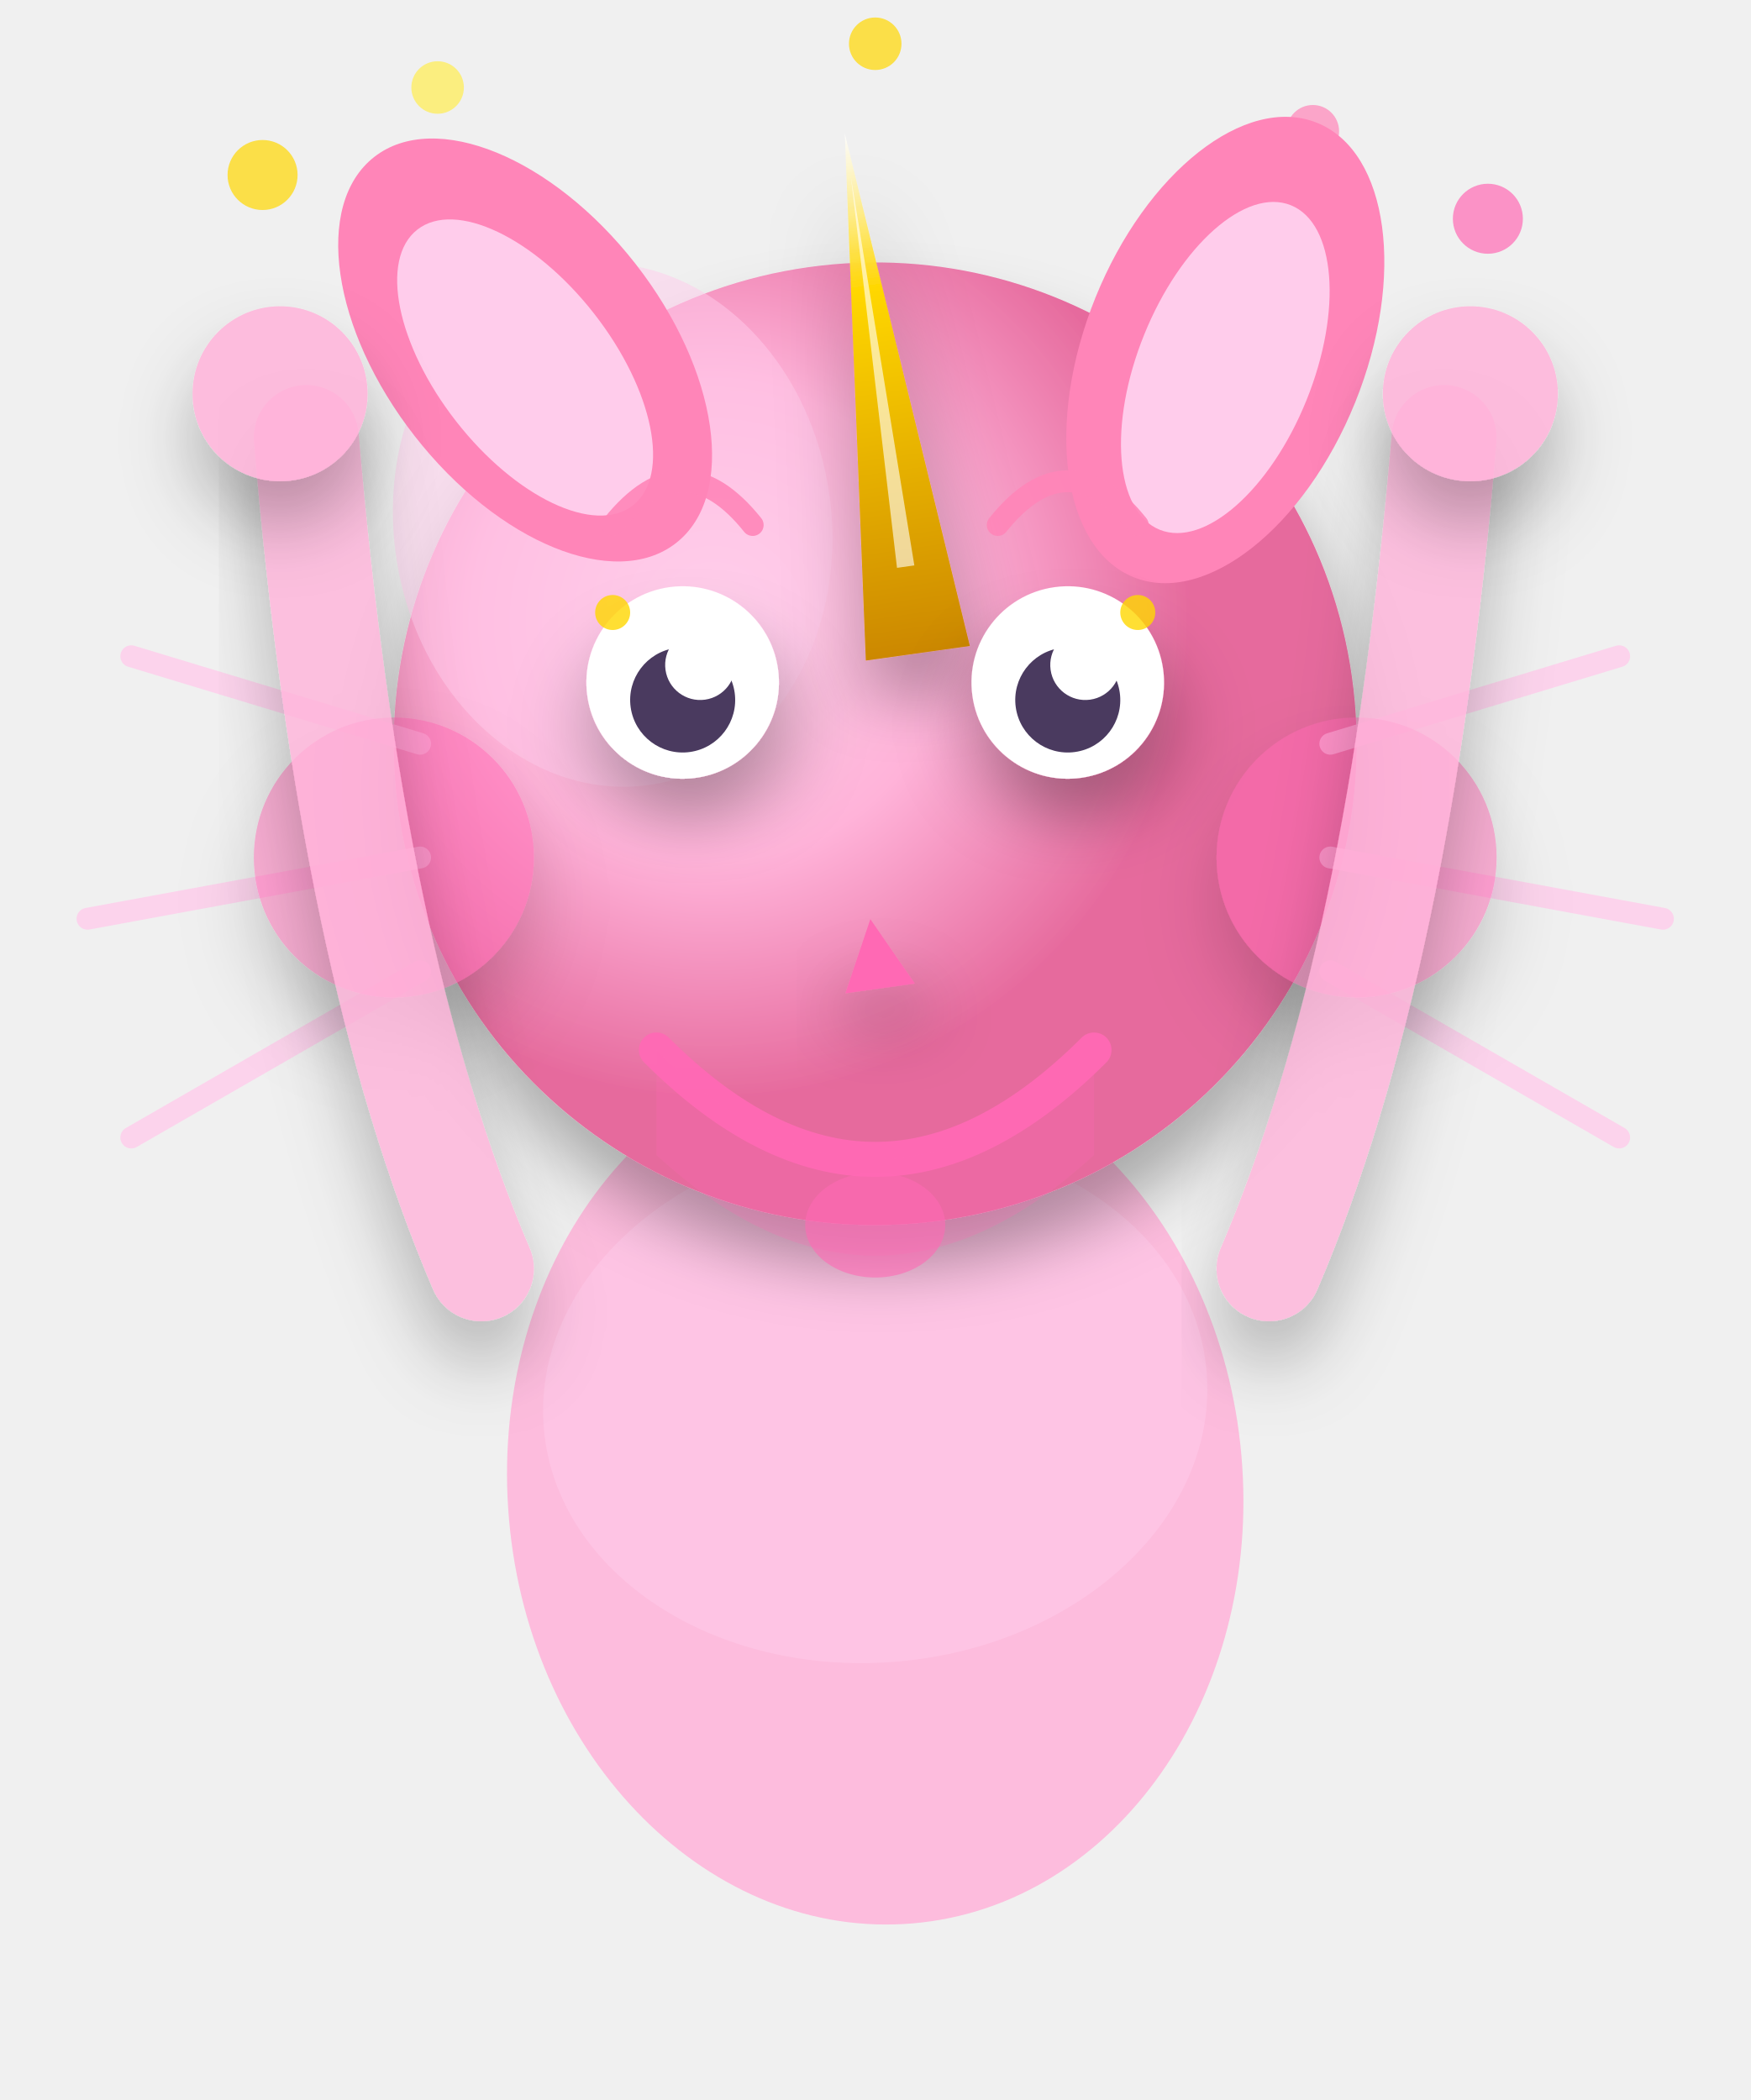
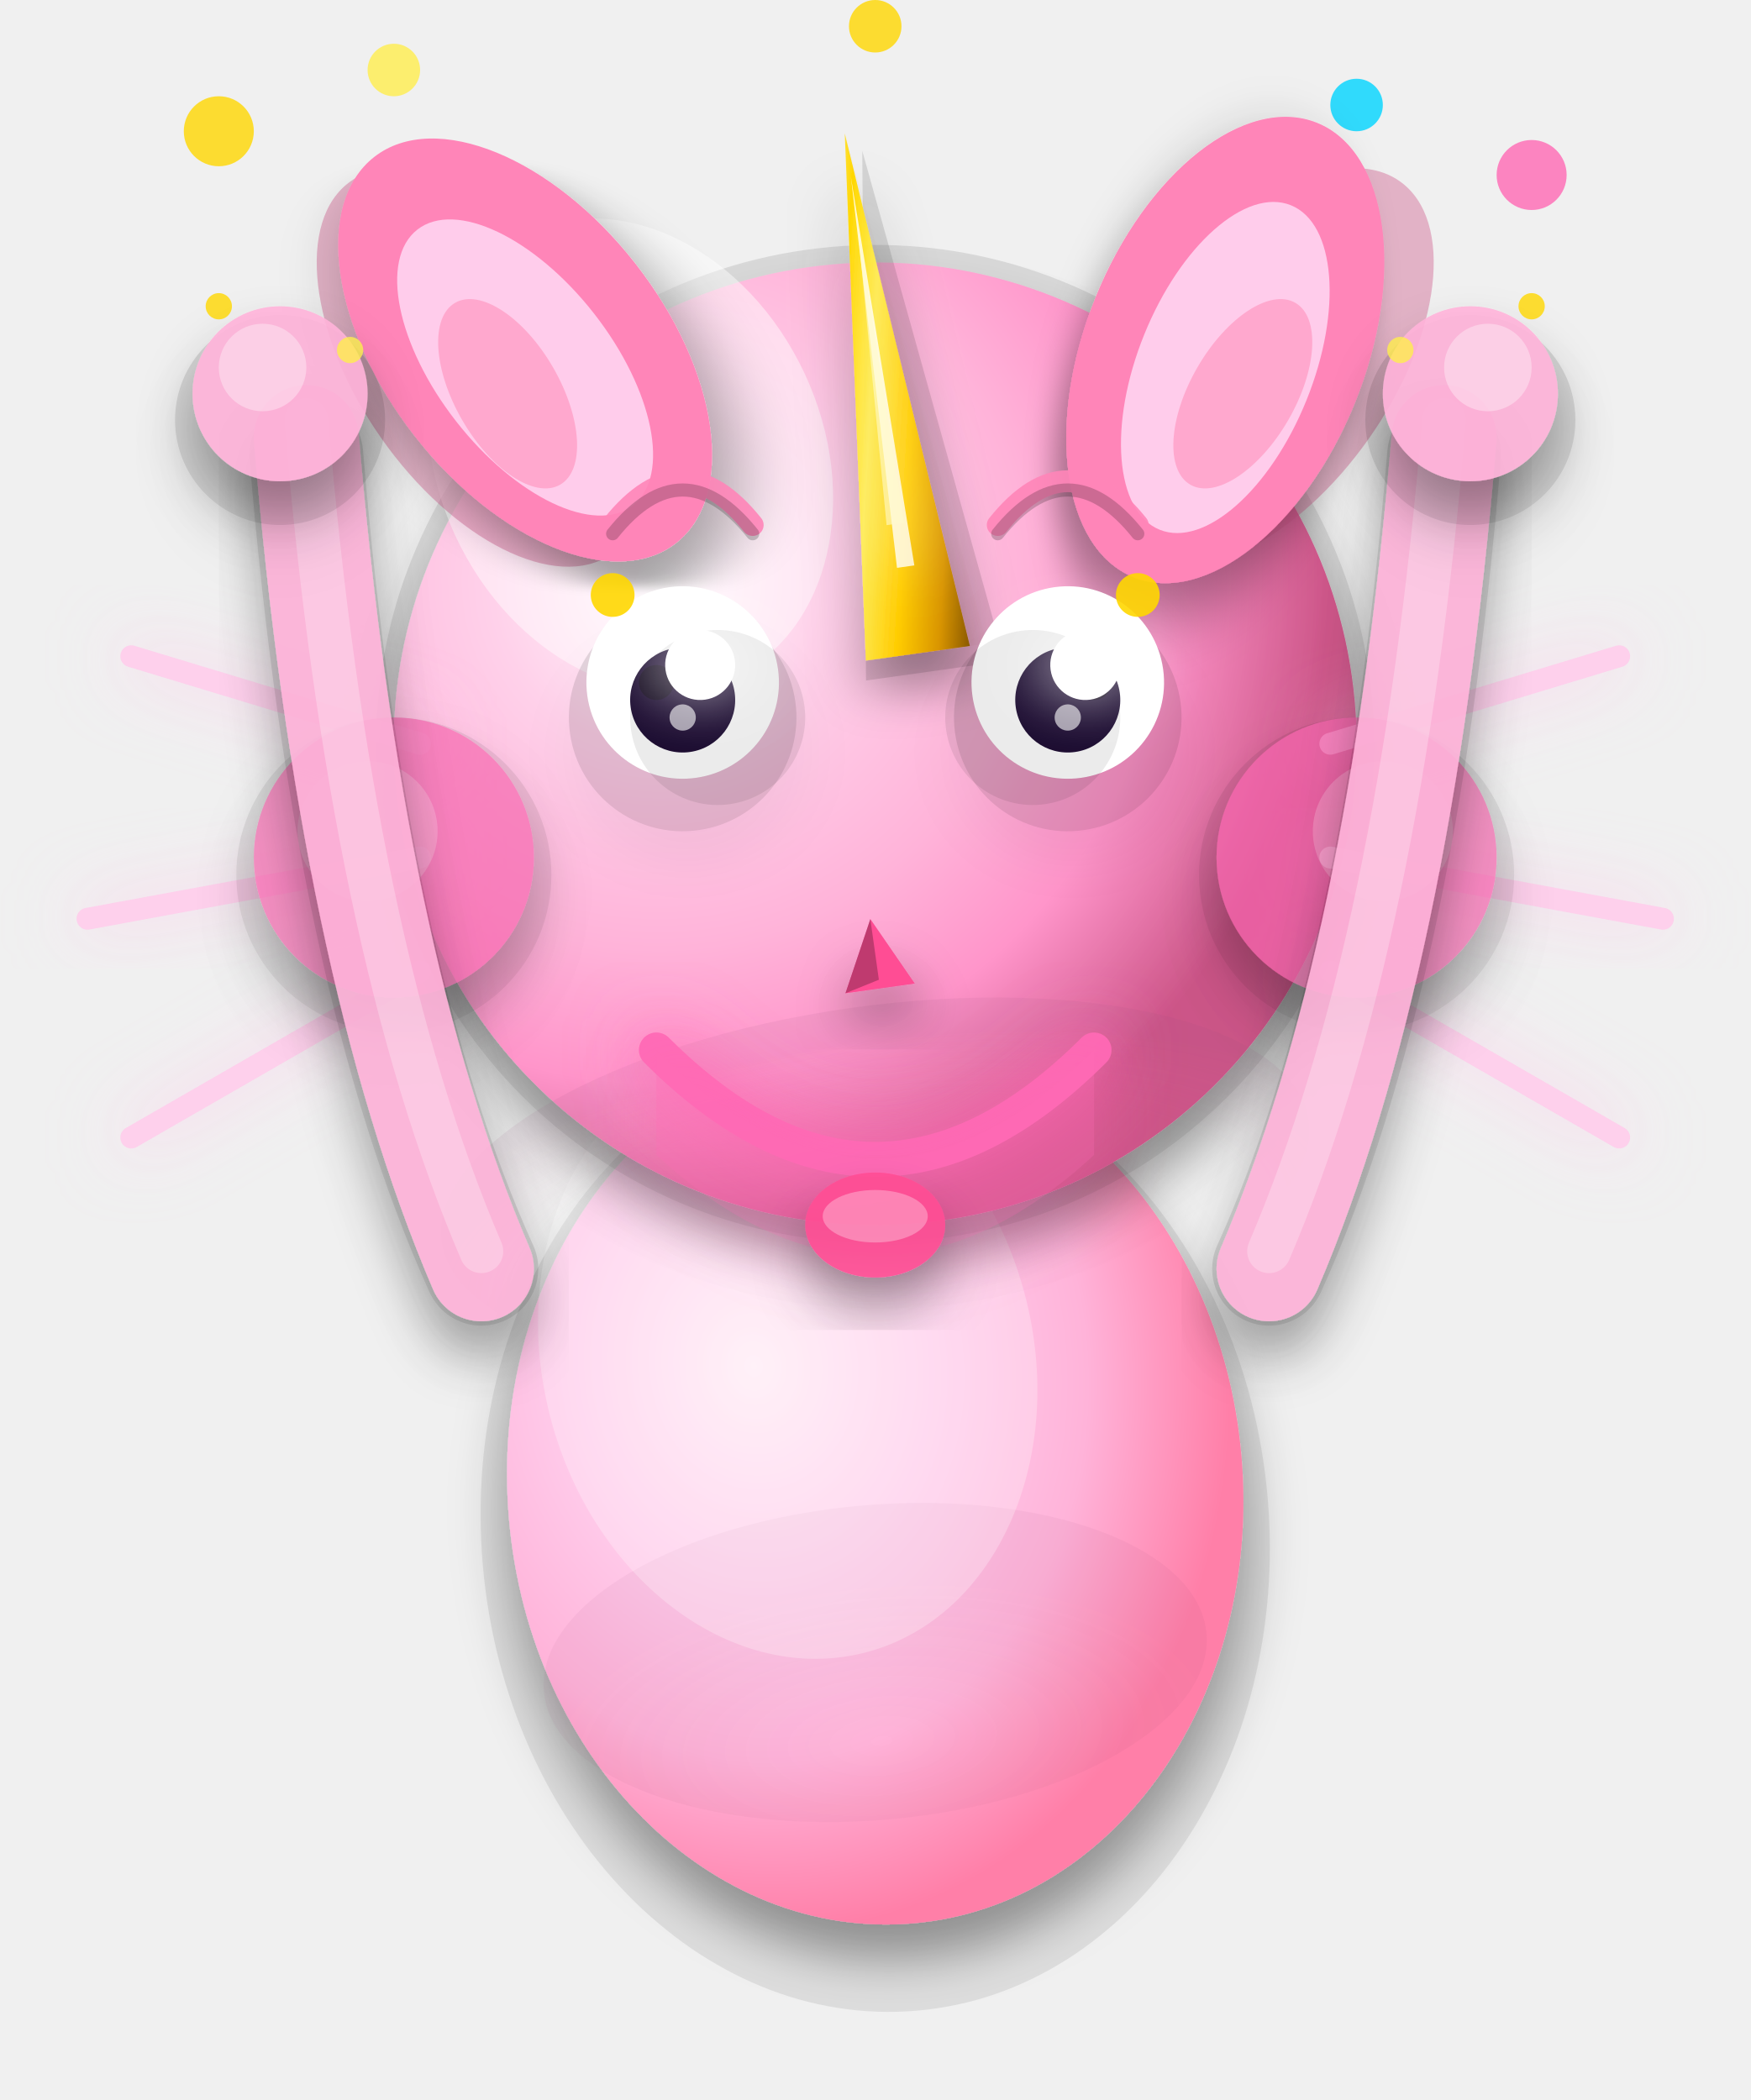
<svg xmlns="http://www.w3.org/2000/svg" viewBox="0 0 200 240">
  <defs>
-     <radialGradient id="headGradCeleb" cx="35%" cy="35%">
-       <stop offset="0%" style="stop-color:#ffd1ea;stop-opacity:1" />
-       <stop offset="50%" style="stop-color:#ffb3d9;stop-opacity:1" />
-       <stop offset="100%" style="stop-color:#e66a9d;stop-opacity:1" />
+     <radialGradient id="headGrad3D" cx="30%" cy="30%" r="70%">
+       <stop offset="0%" style="stop-color:#fff9fd;stop-opacity:1" />
+       <stop offset="25%" style="stop-color:#ffd1ea;stop-opacity:1" />
+       <stop offset="55%" style="stop-color:#ffb3d9;stop-opacity:1" />
+       <stop offset="75%" style="stop-color:#ff95ca;stop-opacity:1" />
+       <stop offset="100%" style="stop-color:#cc5588;stop-opacity:1" />
    </radialGradient>
-     <radialGradient id="bodyGradCeleb" cx="50%" cy="40%">
-       <stop offset="0%" style="stop-color:#ffcceb;stop-opacity:1" />
-       <stop offset="100%" style="stop-color:#ff85b8;stop-opacity:1" />
+     <radialGradient id="headShade3D" cx="50%" cy="70%" r="60%">
+       <stop offset="0%" style="stop-color:rgba(0,0,0,0);stop-opacity:0" />
+       <stop offset="70%" style="stop-color:rgba(200,100,150,0);stop-opacity:0" />
+       <stop offset="100%" style="stop-color:rgba(150,80,120,0.3);stop-opacity:0.3" />
    </radialGradient>
-     <linearGradient id="hornGradCeleb" x1="0%" y1="0%" x2="0%" y2="100%">
-       <stop offset="0%" style="stop-color:#ffffff;stop-opacity:0.8" />
+     <radialGradient id="bodyGrad3D" cx="35%" cy="35%" r="65%">
+       <stop offset="0%" style="stop-color:#ffecf5;stop-opacity:1" />
+       <stop offset="40%" style="stop-color:#ffcceb;stop-opacity:1" />
+       <stop offset="70%" style="stop-color:#ffb3d9;stop-opacity:1" />
+       <stop offset="100%" style="stop-color:#ff7fa8;stop-opacity:1" />
+     </radialGradient>
+     <radialGradient id="bodyShade3D" cx="50%" cy="75%">
+       <stop offset="0%" style="stop-color:rgba(0,0,0,0);stop-opacity:0" />
+       <stop offset="100%" style="stop-color:rgba(150,70,110,0.25);stop-opacity:0.25" />
+     </radialGradient>
+     <linearGradient id="hornGrad3D" x1="0%" y1="0%" x2="100%" y2="100%">
+       <stop offset="0%" style="stop-color:#ffffff;stop-opacity:1" />
+       <stop offset="10%" style="stop-color:#fffacd;stop-opacity:1" />
      <stop offset="30%" style="stop-color:#ffd700;stop-opacity:1" />
-       <stop offset="100%" style="stop-color:#cc8800;stop-opacity:1" />
+       <stop offset="45%" style="stop-color:#ffed4e;stop-opacity:0.95" />
+       <stop offset="65%" style="stop-color:#ffcc00;stop-opacity:1" />
+       <stop offset="85%" style="stop-color:#d99500;stop-opacity:1" />
+       <stop offset="100%" style="stop-color:#8b5a00;stop-opacity:1" />
    </linearGradient>
-     <style>
-       .shine { transition: transform 0.4s ease-out; }
-       svg:hover .shine { transform: translate(4px, -4px); }
-       .character-body {
-         animation: breathe 3.2s ease-in-out infinite;
-         transform-origin: 100px 220px;
-       }
-       @keyframes breathe {
-         0%, 100% { transform: scale(1) translateY(0); }
-         50% { transform: scale(1.04, 1.06) translateY(-4px); }
-       }
-     </style>
-     <filter id="shadowCeleb" x="-50%" y="-50%" width="250%" height="250%">
-       <feGaussianBlur in="SourceAlpha" stdDeviation="4" />
-       <feOffset dx="0" dy="5" result="offsetblur" />
+     <linearGradient id="hornShade3D" x1="100%" y1="0%" x2="0%" y2="100%">
+       <stop offset="0%" style="stop-color:rgba(150,70,50,0);stop-opacity:0" />
+       <stop offset="50%" style="stop-color:rgba(150,70,50,0.15);stop-opacity:0.15" />
+       <stop offset="100%" style="stop-color:rgba(100,50,30,0.4);stop-opacity:0.4" />
+     </linearGradient>
+     <filter id="dropShadow3D" x="-50%" y="-50%" width="200%" height="200%">
+       <feGaussianBlur in="SourceAlpha" stdDeviation="3" />
+       <feOffset dx="0" dy="4" result="offsetblur" />
      <feComponentTransfer>
-         <feFuncA type="linear" slope="0.3" />
+         <feFuncA type="linear" slope="0.35" />
      </feComponentTransfer>
      <feMerge>
        <feMergeNode />
        <feMergeNode in="SourceGraphic" />
      </feMerge>
    </filter>
+     <filter id="innerShadow" x="-100%" y="-100%" width="300%" height="300%">
+       <feGaussianBlur in="SourceAlpha" stdDeviation="4" />
+       <feOffset dx="0" dy="3" result="offsetblur" />
+       <feFlood flood-color="#000000" flood-opacity="0.2" result="offsetcolor" />
+       <feComposite in="offsetcolor" in2="offsetblur" operator="in" result="offsetblur" />
+       <feComposite in="offsetblur" in2="SourceAlpha" operator="in" result="offsetblur" />
+       <feMerge>
+         <feMergeNode in="offsetblur" />
+         <feMergeNode in="SourceGraphic" />
+       </feMerge>
+     </filter>
+     <filter id="glow3D" x="-80%" y="-80%" width="260%" height="260%">
+       <feGaussianBlur stdDeviation="4" result="coloredBlur" />
+       <feMerge>
+         <feMergeNode in="coloredBlur" />
+         <feMergeNode in="SourceGraphic" />
+       </feMerge>
+     </filter>
+     <style>
+       @keyframes float3D {
+         0%, 100% { transform: translateY(0px) rotateX(0deg); }
+         50% { transform: translateY(-5px) rotateX(2deg); }
+       }
+       @keyframes twinkle3D {
+         0%, 100% { opacity: 0.3; filter: brightness(1); }
+         50% { opacity: 1; filter: brightness(1.3); }
+       }
+       @keyframes rotate3D {
+         0% { transform: rotateY(0deg); }
+         100% { transform: rotateY(360deg); }
+       }
+       .shine { transition: transform 0.4s ease-out; }
+       svg:hover .shine { transform: translate(5px, -5px) scale(1.1); }
+       .char-body { animation: float3D 3.5s ease-in-out infinite; }
+       .sparkle3D { animation: twinkle3D 2.5s ease-in-out infinite; }
+     </style>
  </defs>
-   <circle cx="30" cy="20" r="4" fill="#ffd700" opacity="0.7" />
-   <circle cx="170" cy="25" r="4" fill="#ff69b4" opacity="0.7" />
-   <circle cx="50" cy="10" r="3" fill="#ffed4e" opacity="0.7" />
-   <circle cx="150" cy="15" r="3" fill="#ff85b8" opacity="0.7" />
-   <circle cx="100" cy="5" r="3" fill="#ffd700" opacity="0.7" />
-   <g class="character-body">
-     <ellipse cx="100" cy="170" rx="42" ry="50" fill="#ffb3d9" opacity="0.85" transform="rotate(-5 100 170)" />
-     <ellipse cx="100" cy="160" rx="38" ry="30" fill="#ffcceb" opacity="0.5" transform="rotate(-5 100 160)" />
-     <circle cx="100" cy="85" r="55" fill="url(#headGradCeleb)" filter="url(#shadowCeleb)" transform="rotate(-8 100 85)" />
-     <ellipse cx="70" cy="60" rx="25" ry="30" fill="#ffcceb" opacity="0.5" transform="rotate(-8 70 60)" />
-     <ellipse cx="60" cy="40" rx="16" ry="28" fill="#ff85b8" transform="rotate(-30 60 40) rotate(-8 60 40)" />
+   <circle cx="25" cy="15" r="4" fill="#ffd700" opacity="0.8" class="sparkle3D" />
+   <circle cx="175" cy="20" r="4" fill="#ff69b4" opacity="0.8" class="sparkle3D" />
+   <circle cx="45" cy="8" r="3" fill="#ffed4e" opacity="0.8" class="sparkle3D" />
+   <circle cx="155" cy="12" r="3" fill="#00d4ff" opacity="0.8" class="sparkle3D" />
+   <circle cx="100" cy="3" r="3" fill="#ffd700" opacity="0.8" class="sparkle3D" />
+   <g class="char-body">
+     <ellipse cx="100" cy="175" rx="45" ry="55" fill="#000000" opacity="0.08" transform="rotate(-5 100 175)" />
+     <ellipse cx="100" cy="170" rx="42" ry="50" fill="url(#bodyGrad3D)" filter="url(#dropShadow3D)" transform="rotate(-5 100 170)" />
+     <ellipse cx="100" cy="190" rx="38" ry="18" fill="url(#bodyShade3D)" transform="rotate(-5 100 190)" />
+     <ellipse cx="90" cy="155" rx="28" ry="35" fill="#ffffff" opacity="0.25" transform="rotate(-15 90 155)" />
+     <circle cx="100" cy="85" r="57" fill="#000000" opacity="0.1" filter="url(#dropShadow3D)" transform="rotate(-8 100 85)" />
+     <circle cx="100" cy="85" r="55" fill="url(#headGrad3D)" filter="url(#dropShadow3D)" transform="rotate(-8 100 85)" />
+     <ellipse cx="100" cy="135" rx="50" ry="20" fill="url(#headShade3D)" transform="rotate(-8 100 135)" />
+     <ellipse class="shine" cx="72" cy="52" rx="22" ry="28" fill="#ffffff" opacity="0.45" transform="rotate(-25 72 52)" />
+     <circle class="shine" cx="68" cy="48" r="7" fill="#ffffff" opacity="0.6" />
+     <ellipse cx="55" cy="42" rx="14" ry="26" fill="#cc5588" opacity="0.4" transform="rotate(-35 55 42)" />
+     <ellipse cx="60" cy="40" rx="16" ry="28" fill="#ff85b8" transform="rotate(-30 60 40) rotate(-8 60 40)" filter="url(#dropShadow3D)" />
    <ellipse cx="60" cy="42" rx="10" ry="20" fill="#ffcceb" transform="rotate(-30 60 42) rotate(-8 60 42)" />
-     <ellipse cx="140" cy="40" rx="16" ry="28" fill="#ff85b8" transform="rotate(30 140 40) rotate(-8 140 40)" />
+     <ellipse cx="58" cy="45" rx="6" ry="12" fill="#ff5588" opacity="0.3" transform="rotate(-30 58 45)" />
+     <ellipse cx="145" cy="42" rx="14" ry="26" fill="#cc5588" opacity="0.4" transform="rotate(35 145 42)" />
+     <ellipse cx="140" cy="40" rx="16" ry="28" fill="#ff85b8" transform="rotate(30 140 40) rotate(-8 140 40)" filter="url(#dropShadow3D)" />
    <ellipse cx="140" cy="42" rx="10" ry="20" fill="#ffcceb" transform="rotate(30 140 42) rotate(-8 140 42)" />
-     <polygon points="100,15 94,75 106,75" fill="url(#hornGradCeleb)" filter="url(#shadowCeleb)" transform="rotate(-8 100 40)" />
-     <polygon points="100,20 99,65 101,65" fill="#ffffff" opacity="0.6" transform="rotate(-8 100 40)" />
-     <circle cx="78" cy="78" r="11" fill="#ffffff" filter="url(#shadowCeleb)" transform="rotate(-8 78 78)" />
-     <circle cx="78" cy="80" r="6" fill="#4a3a5f" transform="rotate(-8 78 80)" />
-     <circle cx="80" cy="76" r="4" fill="#ffffff" transform="rotate(-8 80 76)" />
-     <circle cx="122" cy="78" r="11" fill="#ffffff" filter="url(#shadowCeleb)" transform="rotate(-8 122 78)" />
-     <circle cx="122" cy="80" r="6" fill="#4a3a5f" transform="rotate(-8 122 80)" />
-     <circle cx="124" cy="76" r="4" fill="#ffffff" transform="rotate(-8 124 76)" />
-     <circle cx="70" cy="70" r="2" fill="#ffd700" opacity="0.8" transform="rotate(-8 70 70)" />
-     <circle cx="130" cy="70" r="2" fill="#ffd700" opacity="0.8" transform="rotate(-8 130 70)" />
-     <polygon points="100,105 96,113 104,113" fill="#ff69b4" filter="url(#shadowCeleb)" transform="rotate(-8 100 109)" />
-     <path d="M 75 120 Q 100 145 125 120" stroke="#ff69b4" stroke-width="4" fill="none" stroke-linecap="round" opacity="0.95" />
-     <path d="M 75 120 Q 100 145 125 120 L 125 132 Q 100 155 75 132 Z" fill="#ff69b4" opacity="0.25" />
-     <ellipse cx="100" cy="140" rx="8" ry="6" fill="#ff69b4" opacity="0.6" />
-     <line x1="48" y1="85" x2="15" y2="75" stroke="#ffcceb" stroke-width="2.5" stroke-linecap="round" opacity="0.8" />
-     <line x1="48" y1="98" x2="10" y2="105" stroke="#ffcceb" stroke-width="2.5" stroke-linecap="round" opacity="0.8" />
-     <line x1="48" y1="111" x2="15" y2="130" stroke="#ffcceb" stroke-width="2.5" stroke-linecap="round" opacity="0.8" />
-     <line x1="152" y1="85" x2="185" y2="75" stroke="#ffcceb" stroke-width="2.5" stroke-linecap="round" opacity="0.8" />
-     <line x1="152" y1="98" x2="190" y2="105" stroke="#ffcceb" stroke-width="2.5" stroke-linecap="round" opacity="0.8" />
-     <line x1="152" y1="111" x2="185" y2="130" stroke="#ffcceb" stroke-width="2.5" stroke-linecap="round" opacity="0.8" />
-     <circle cx="45" cy="98" r="16" fill="#ff69b4" opacity="0.5" filter="url(#shadowCeleb)" />
-     <circle cx="155" cy="98" r="16" fill="#ff69b4" opacity="0.5" filter="url(#shadowCeleb)" />
+     <ellipse cx="142" cy="45" rx="6" ry="12" fill="#ff5588" opacity="0.3" transform="rotate(30 142 45)" />
+     <polygon points="100,15 92,75 108,75" fill="#000000" opacity="0.12" transform="translate(2, 2) rotate(-8 100 40)" />
+     <polygon points="100,15 94,75 106,75" fill="url(#hornGrad3D)" filter="url(#dropShadow3D)" transform="rotate(-8 100 40)" />
+     <polygon points="100,15 106,75 108,75 100,15" fill="url(#hornShade3D)" transform="rotate(-8 100 40)" />
+     <polygon class="shine" points="100,20 99,65 101,65" fill="#ffffff" opacity="0.8" transform="rotate(-8 100 40)" filter="url(#glow3D)" />
+     <polygon points="100,25 98.5,60 100.5,60" fill="#fffacd" opacity="0.6" transform="rotate(-8 100 40)" />
+     <circle cx="78" cy="82" r="13" fill="#000000" opacity="0.12" filter="url(#dropShadow3D)" transform="rotate(-8 78 82)" />
+     <circle cx="78" cy="78" r="11" fill="#ffffff" filter="url(#innerShadow)" transform="rotate(-8 78 78)" />
+     <circle cx="82" cy="82" r="10" fill="#000000" opacity="0.08" transform="rotate(-8 82 82)" />
+     <circle cx="78" cy="80" r="6" fill="#1a0a2f" transform="rotate(-8 78 80)" />
+     <circle cx="75" cy="78" r="2" fill="#000000" opacity="0.4" transform="rotate(-8 75 78)" />
+     <circle class="shine" cx="80" cy="76" r="4" fill="#ffffff" transform="rotate(-8 80 76)" filter="url(#glow3D)" />
+     <circle cx="78" cy="82" r="1.5" fill="#ffffff" opacity="0.6" transform="rotate(-8 78 82)" />
+     <circle cx="122" cy="82" r="13" fill="#000000" opacity="0.12" filter="url(#dropShadow3D)" transform="rotate(-8 122 82)" />
+     <circle cx="122" cy="78" r="11" fill="#ffffff" filter="url(#innerShadow)" transform="rotate(-8 122 78)" />
+     <circle cx="118" cy="82" r="10" fill="#000000" opacity="0.08" transform="rotate(-8 118 82)" />
+     <circle cx="122" cy="80" r="6" fill="#1a0a2f" transform="rotate(-8 122 80)" />
+     <circle cx="125" cy="78" r="2" fill="#000000" opacity="0.4" transform="rotate(-8 125 78)" />
+     <circle class="shine" cx="124" cy="76" r="4" fill="#ffffff" transform="rotate(-8 124 76)" filter="url(#glow3D)" />
+     <circle cx="122" cy="82" r="1.5" fill="#ffffff" opacity="0.6" transform="rotate(-8 122 82)" />
+     <circle cx="70" cy="68" r="2.5" fill="#ffd700" opacity="0.9" class="sparkle3D" transform="rotate(-8 70 68)" />
+     <circle cx="130" cy="68" r="2.5" fill="#ffd700" opacity="0.9" class="sparkle3D" transform="rotate(-8 130 68)" />
+     <polygon points="100,105 96,113 104,113" fill="#000000" opacity="0.1" filter="url(#dropShadow3D)" transform="rotate(-8 100 109)" />
+     <polygon points="100,105 96,113 104,113" fill="#ff4d94" filter="url(#dropShadow3D)" transform="rotate(-8 100 109)" />
+     <polygon points="100,105 96,113 100,112" fill="#000000" opacity="0.25" transform="rotate(-8 100 109)" />
+     <path d="M 75 120 Q 100 145 125 120" stroke="#ff69b4" stroke-width="4" fill="none" stroke-linecap="round" opacity="0.95" filter="url(#glow3D)" />
+     <path d="M 75 120 Q 100 145 125 120 L 125 132 Q 100 155 75 132 Z" fill="#ff69b4" opacity="0.35" filter="url(#glow3D)" />
+     <ellipse cx="100" cy="140" rx="8" ry="6" fill="#ff4d94" opacity="0.9" filter="url(#dropShadow3D)" />
+     <ellipse cx="100" cy="139" rx="6" ry="3" fill="#ffffff" opacity="0.3" />
+     <line x1="48" y1="85" x2="15" y2="75" stroke="#ffcceb" stroke-width="2.5" stroke-linecap="round" opacity="0.9" filter="url(#glow3D)" />
+     <line x1="48" y1="98" x2="10" y2="105" stroke="#ffcceb" stroke-width="2.5" stroke-linecap="round" opacity="0.9" filter="url(#glow3D)" />
+     <line x1="48" y1="111" x2="15" y2="130" stroke="#ffcceb" stroke-width="2.5" stroke-linecap="round" opacity="0.9" filter="url(#glow3D)" />
+     <line x1="152" y1="85" x2="185" y2="75" stroke="#ffcceb" stroke-width="2.5" stroke-linecap="round" opacity="0.9" filter="url(#glow3D)" />
+     <line x1="152" y1="98" x2="190" y2="105" stroke="#ffcceb" stroke-width="2.5" stroke-linecap="round" opacity="0.9" filter="url(#glow3D)" />
+     <line x1="152" y1="111" x2="185" y2="130" stroke="#ffcceb" stroke-width="2.5" stroke-linecap="round" opacity="0.9" filter="url(#glow3D)" />
+     <circle cx="45" cy="100" r="18" fill="#000000" opacity="0.08" filter="url(#dropShadow3D)" />
+     <circle cx="45" cy="98" r="16" fill="#ff69b4" opacity="0.65" filter="url(#dropShadow3D)" />
+     <circle cx="42" cy="95" r="8" fill="#ffffff" opacity="0.2" />
+     <circle cx="155" cy="100" r="18" fill="#000000" opacity="0.08" filter="url(#dropShadow3D)" />
+     <circle cx="155" cy="98" r="16" fill="#ff69b4" opacity="0.65" filter="url(#dropShadow3D)" />
+     <circle cx="158" cy="95" r="8" fill="#ffffff" opacity="0.2" />
    <path d="M 70 60 Q 78 50 86 60" stroke="#ff85b8" stroke-width="2.5" fill="none" stroke-linecap="round" opacity="0.9" />
    <path d="M 114 60 Q 122 50 130 60" stroke="#ff85b8" stroke-width="2.5" fill="none" stroke-linecap="round" opacity="0.9" />
-     <path d="M 55 145 Q 40 110 35 50" stroke="#ffb3d9" stroke-width="12" fill="none" stroke-linecap="round" opacity="0.8" filter="url(#shadowCeleb)" />
-     <circle cx="32" cy="45" r="10" fill="#ffb3d9" opacity="0.85" filter="url(#shadowCeleb)" />
-     <path d="M 145 145 Q 160 110 165 50" stroke="#ffb3d9" stroke-width="12" fill="none" stroke-linecap="round" opacity="0.8" filter="url(#shadowCeleb)" />
-     <circle cx="168" cy="45" r="10" fill="#ffb3d9" opacity="0.85" filter="url(#shadowCeleb)" />
+     <path d="M 70 61 Q 78 51 86 61" stroke="#000000" stroke-width="1.5" fill="none" stroke-linecap="round" opacity="0.2" />
+     <path d="M 114 61 Q 122 51 130 61" stroke="#000000" stroke-width="1.5" fill="none" stroke-linecap="round" opacity="0.2" />
+     <path d="M 55 145 Q 40 112 35 52" stroke="#000000" stroke-width="13" fill="none" stroke-linecap="round" opacity="0.12" filter="url(#dropShadow3D)" />
+     <path d="M 55 145 Q 40 110 35 50" stroke="#ffb3d9" stroke-width="12" fill="none" stroke-linecap="round" opacity="0.9" filter="url(#dropShadow3D)" />
+     <path d="M 55 143 Q 40 108 35 48" stroke="#ffffff" stroke-width="5" fill="none" stroke-linecap="round" opacity="0.25" />
+     <circle cx="32" cy="48" r="12" fill="#000000" opacity="0.12" filter="url(#dropShadow3D)" />
+     <circle cx="32" cy="45" r="10" fill="#ffb3d9" opacity="0.9" filter="url(#dropShadow3D)" />
+     <circle class="shine" cx="30" cy="42" r="5" fill="#ffffff" opacity="0.35" />
+     <path d="M 145 145 Q 160 112 165 52" stroke="#000000" stroke-width="13" fill="none" stroke-linecap="round" opacity="0.12" filter="url(#dropShadow3D)" />
+     <path d="M 145 145 Q 160 110 165 50" stroke="#ffb3d9" stroke-width="12" fill="none" stroke-linecap="round" opacity="0.9" filter="url(#dropShadow3D)" />
+     <path d="M 145 143 Q 160 108 165 48" stroke="#ffffff" stroke-width="5" fill="none" stroke-linecap="round" opacity="0.25" />
+     <circle cx="168" cy="48" r="12" fill="#000000" opacity="0.12" filter="url(#dropShadow3D)" />
+     <circle cx="168" cy="45" r="10" fill="#ffb3d9" opacity="0.9" filter="url(#dropShadow3D)" />
+     <circle class="shine" cx="170" cy="42" r="5" fill="#ffffff" opacity="0.35" />
+     <circle cx="25" cy="35" r="1.5" fill="#ffd700" opacity="0.8" class="sparkle3D" />
+     <circle cx="40" cy="40" r="1.5" fill="#ffed4e" opacity="0.8" class="sparkle3D" />
+     <circle cx="175" cy="35" r="1.5" fill="#ffd700" opacity="0.8" class="sparkle3D" />
+     <circle cx="160" cy="40" r="1.5" fill="#ffed4e" opacity="0.8" class="sparkle3D" />
  </g>
</svg>
